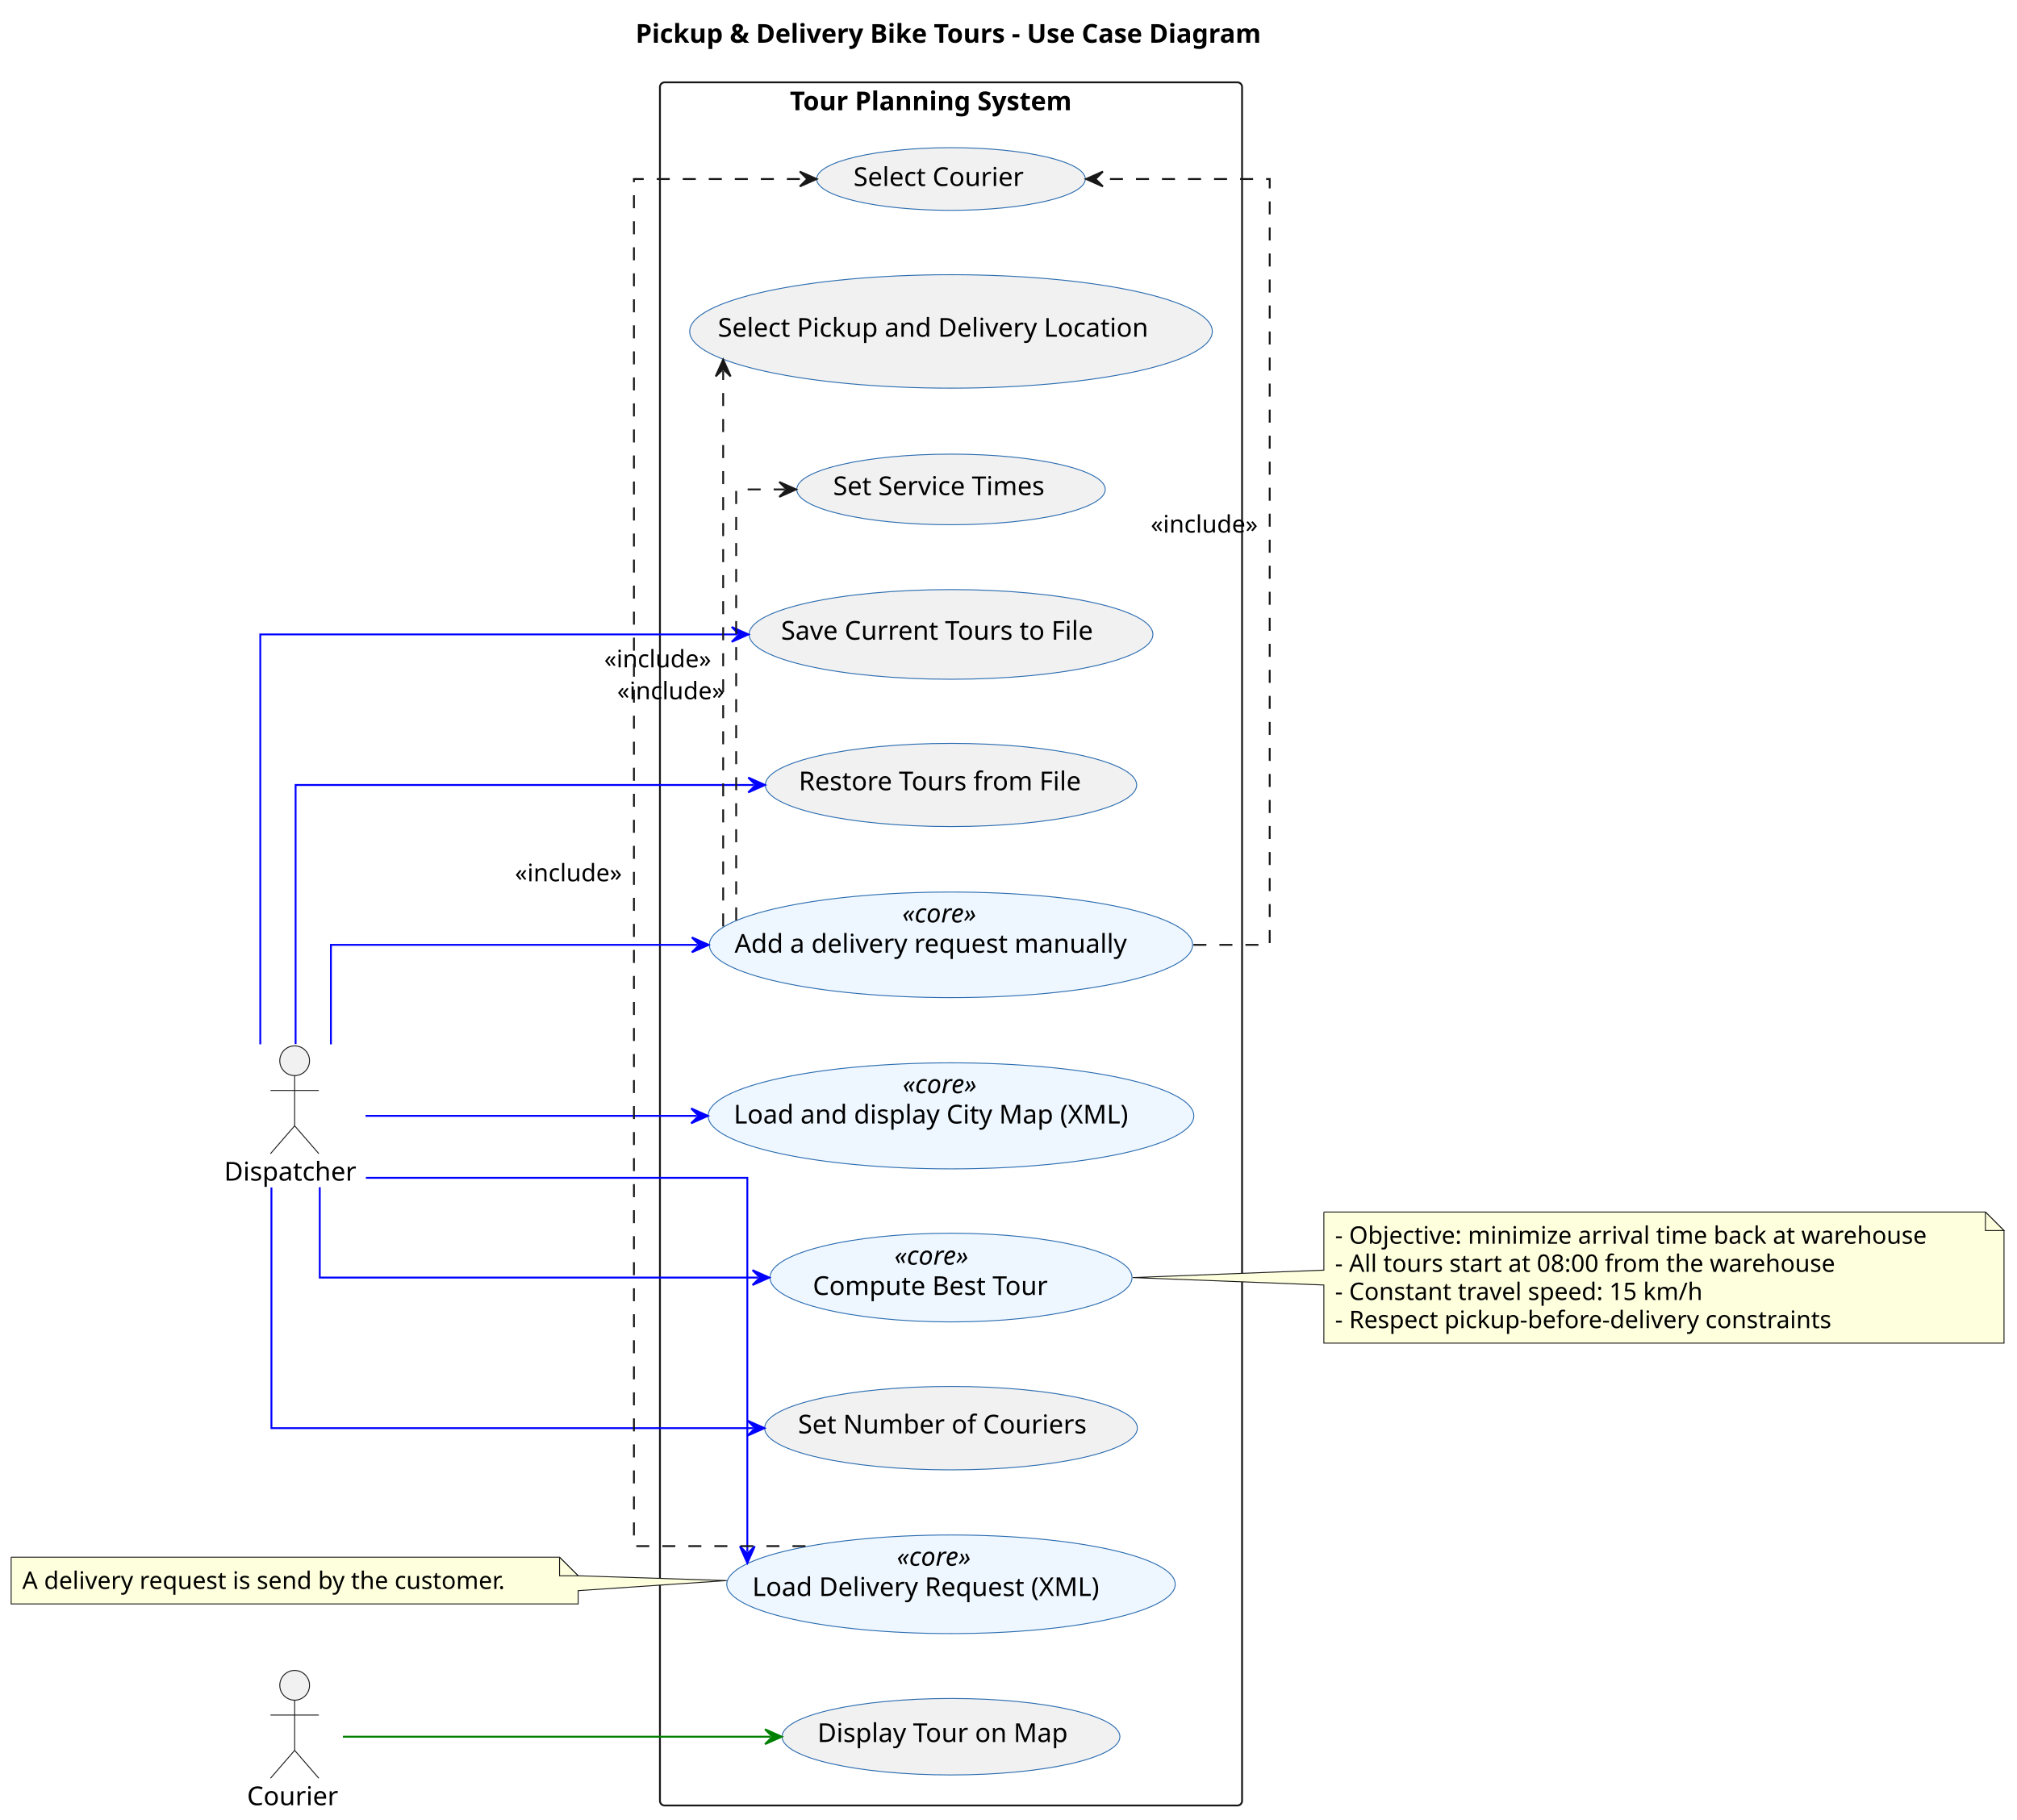
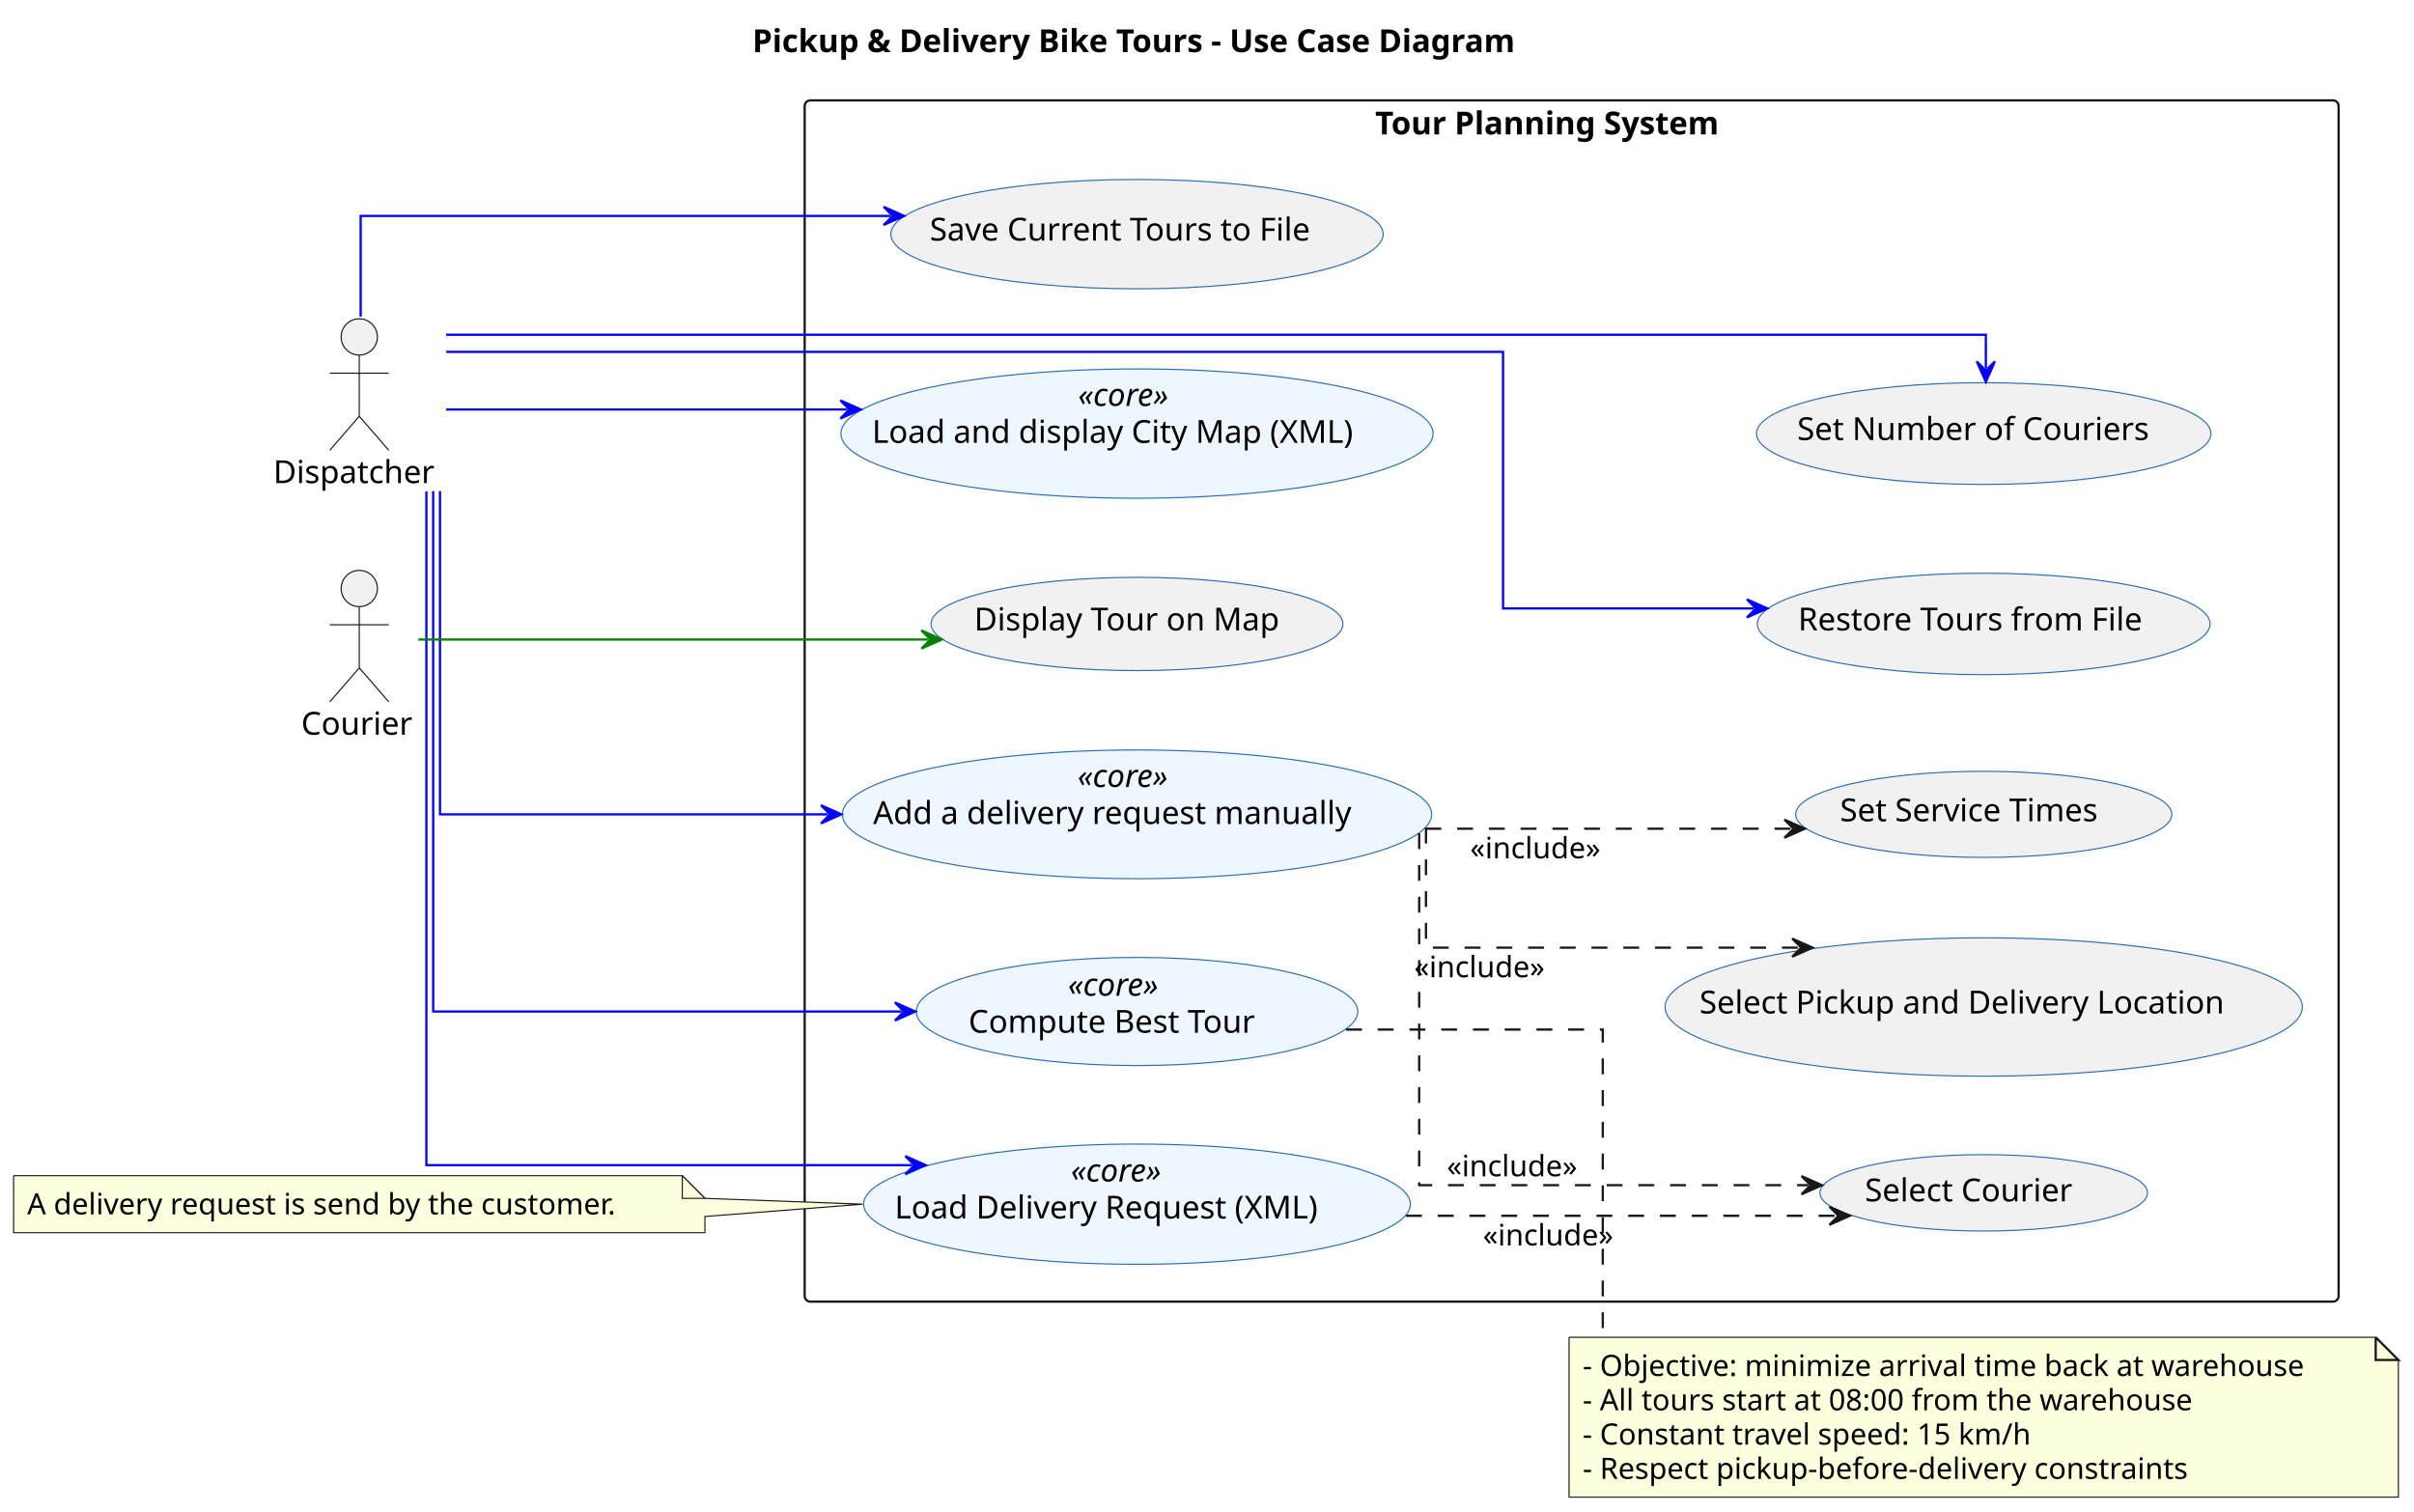
- <svg xmlns="http://www.w3.org/2000/svg" contentStyleType="text/css" data-diagram-type="DESCRIPTION" height="979px" preserveAspectRatio="none" style="width:1085px;height:979px;background:#FFFFFF;" version="1.1" viewBox="0 0 1085 979" width="1085px" zoomAndPan="magnify">
+ <svg xmlns="http://www.w3.org/2000/svg" contentStyleType="text/css" data-diagram-type="DESCRIPTION" height="667px" preserveAspectRatio="none" style="width:1065px;height:667px;background:#FFFFFF;" version="1.1" viewBox="0 0 1065 667" width="1065px" zoomAndPan="magnify">
  <defs />
  <g>
-     <text fill="#000000" font-family="sans-serif" font-size="14" font-weight="bold" lengthAdjust="spacing" textLength="387.256" x="341.879" y="22.995">Pickup &amp; Delivery Bike Tours - Use Case Diagram</text>
+     <text fill="#000000" font-family="sans-serif" font-size="14" font-weight="bold" lengthAdjust="spacing" textLength="387.256" x="331.924" y="22.995">Pickup &amp; Delivery Bike Tours - Use Case Diagram</text>
    <g class="cluster" data-entity="System" data-source-line="12" data-uid="ent0004" id="cluster_System">
-       <rect fill="none" height="927" rx="2.5" ry="2.5" style="stroke:#181818;stroke-width:1;" width="313.14" x="355" y="44.297" />
-       <text fill="#000000" font-family="sans-serif" font-size="14" font-weight="bold" lengthAdjust="spacing" textLength="173.332" x="424.904" y="59.292">Tour Planning System</text>
+       <rect fill="none" height="530" rx="2.5" ry="2.5" style="stroke:#181818;stroke-width:1;" width="676.74" x="355" y="44.297" />
+       <text fill="#000000" font-family="sans-serif" font-size="14" font-weight="bold" lengthAdjust="spacing" textLength="173.332" x="606.704" y="59.292">Tour Planning System</text>
    </g>
    <g class="entity" data-entity="UC_Load" data-source-line="14" data-uid="ent0005" id="entity_UC_Load">
-       <ellipse cx="511.566" cy="600.3" fill="#EEF7FF" rx="130.616" ry="28.523" style="stroke:#2B6CB0;stroke-width:0.5;" />
-       <text fill="#000000" font-family="sans-serif" font-size="14" font-style="italic" lengthAdjust="spacing" textLength="47.763" x="485.56" y="588.109">«core»</text>
-       <text fill="#000000" font-family="sans-serif" font-size="14" lengthAdjust="spacing" textLength="229.51" x="394.686" y="604.406">Load and display City Map (XML)</text>
+       <ellipse cx="501.616" cy="191.3" fill="#EEF7FF" rx="130.616" ry="28.523" style="stroke:#2B6CB0;stroke-width:0.5;" />
+       <text fill="#000000" font-family="sans-serif" font-size="14" font-style="italic" lengthAdjust="spacing" textLength="47.763" x="475.61" y="179.109">«core»</text>
+       <text fill="#000000" font-family="sans-serif" font-size="14" lengthAdjust="spacing" textLength="229.51" x="384.736" y="195.406">Load and display City Map (XML)</text>
    </g>
    <g class="entity" data-entity="UC_Receive" data-source-line="15" data-uid="ent0006" id="entity_UC_Receive">
-       <ellipse cx="511.57" cy="852.299" fill="#EEF7FF" rx="120.609" ry="26.522" style="stroke:#2B6CB0;stroke-width:0.5;" />
-       <text fill="#000000" font-family="sans-serif" font-size="14" font-style="italic" lengthAdjust="spacing" textLength="47.763" x="482.382" y="842.31">«core»</text>
-       <text fill="#000000" font-family="sans-serif" font-size="14" lengthAdjust="spacing" textLength="203.185" x="404.671" y="858.606">Load Delivery Request (XML)</text>
+       <ellipse cx="501.62" cy="531.299" fill="#EEF7FF" rx="120.609" ry="26.522" style="stroke:#2B6CB0;stroke-width:0.5;" />
+       <text fill="#000000" font-family="sans-serif" font-size="14" font-style="italic" lengthAdjust="spacing" textLength="47.763" x="472.432" y="521.31">«core»</text>
+       <text fill="#000000" font-family="sans-serif" font-size="14" lengthAdjust="spacing" textLength="203.185" x="394.721" y="537.606">Load Delivery Request (XML)</text>
    </g>
    <g class="entity" data-entity="UC_Compute" data-source-line="16" data-uid="ent0007" id="entity_UC_Compute">
-       <ellipse cx="511.571" cy="687.294" fill="#EEF7FF" rx="97.381" ry="23.857" style="stroke:#2B6CB0;stroke-width:0.5;" />
-       <text fill="#000000" font-family="sans-serif" font-size="14" font-style="italic" lengthAdjust="spacing" textLength="47.763" x="481.103" y="680.35">«core»</text>
-       <text fill="#000000" font-family="sans-serif" font-size="14" lengthAdjust="spacing" textLength="135.488" x="437.24" y="696.647">Compute Best Tour</text>
+       <ellipse cx="501.621" cy="446.294" fill="#EEF7FF" rx="97.381" ry="23.857" style="stroke:#2B6CB0;stroke-width:0.5;" />
+       <text fill="#000000" font-family="sans-serif" font-size="14" font-style="italic" lengthAdjust="spacing" textLength="47.763" x="471.153" y="439.35">«core»</text>
+       <text fill="#000000" font-family="sans-serif" font-size="14" lengthAdjust="spacing" textLength="135.488" x="427.29" y="455.647">Compute Best Tour</text>
    </g>
    <g class="entity" data-entity="UC_SetCouriers" data-source-line="18" data-uid="ent0008" id="entity_UC_SetCouriers">
-       <ellipse cx="511.574" cy="768.296" fill="#F1F1F1" rx="100.244" ry="22.449" style="stroke:#2B6CB0;stroke-width:0.5;" />
-       <text fill="#000000" font-family="sans-serif" font-size="14" lengthAdjust="spacing" textLength="164.596" x="429.276" y="771.142">Set Number of Couriers</text>
+       <ellipse cx="875.174" cy="191.296" fill="#F1F1F1" rx="100.244" ry="22.449" style="stroke:#2B6CB0;stroke-width:0.5;" />
+       <text fill="#000000" font-family="sans-serif" font-size="14" lengthAdjust="spacing" textLength="164.596" x="792.876" y="194.142">Set Number of Couriers</text>
    </g>
    <g class="entity" data-entity="UC_SelectCourier" data-source-line="20" data-uid="ent0009" id="entity_UC_SelectCourier">
-       <ellipse cx="511.567" cy="96.298" fill="#F1F1F1" rx="72.257" ry="16.852" style="stroke:#2B6CB0;stroke-width:0.5;" />
-       <text fill="#000000" font-family="sans-serif" font-size="14" lengthAdjust="spacing" textLength="98.868" x="459.133" y="100.046">Select Courier</text>
+       <ellipse cx="875.167" cy="526.298" fill="#F1F1F1" rx="72.257" ry="16.852" style="stroke:#2B6CB0;stroke-width:0.5;" />
+       <text fill="#000000" font-family="sans-serif" font-size="14" lengthAdjust="spacing" textLength="98.868" x="822.733" y="530.046">Select Courier</text>
    </g>
    <g class="entity" data-entity="UC_Pickup_Delivery" data-source-line="21" data-uid="ent0010" id="entity_UC_Pickup_Delivery">
-       <ellipse cx="511.57" cy="178.301" fill="#F1F1F1" rx="140.57" ry="30.514" style="stroke:#2B6CB0;stroke-width:0.5;" />
-       <text fill="#000000" font-family="sans-serif" font-size="14" lengthAdjust="spacing" textLength="250.797" x="386.171" y="181.148">Select Pickup and Delivery Location</text>
+       <ellipse cx="875.17" cy="444.301" fill="#F1F1F1" rx="140.57" ry="30.514" style="stroke:#2B6CB0;stroke-width:0.5;" />
+       <text fill="#000000" font-family="sans-serif" font-size="14" lengthAdjust="spacing" textLength="250.797" x="749.771" y="447.147">Select Pickup and Delivery Location</text>
    </g>
    <g class="entity" data-entity="UC_ServiceTimes" data-source-line="22" data-uid="ent0011" id="entity_UC_ServiceTimes">
-       <ellipse cx="511.575" cy="263.302" fill="#F1F1F1" rx="82.975" ry="18.995" style="stroke:#2B6CB0;stroke-width:0.5;" />
-       <text fill="#000000" font-family="sans-serif" font-size="14" lengthAdjust="spacing" textLength="125.617" x="448.164" y="266.352">Set Service Times</text>
+       <ellipse cx="875.175" cy="359.302" fill="#F1F1F1" rx="82.975" ry="18.995" style="stroke:#2B6CB0;stroke-width:0.5;" />
+       <text fill="#000000" font-family="sans-serif" font-size="14" lengthAdjust="spacing" textLength="125.617" x="811.764" y="362.352">Set Service Times</text>
    </g>
    <g class="entity" data-entity="UC_DisplayTour" data-source-line="24" data-uid="ent0012" id="entity_UC_DisplayTour">
-       <ellipse cx="511.57" cy="934.299" fill="#F1F1F1" rx="90.86" ry="20.572" style="stroke:#2B6CB0;stroke-width:0.5;" />
-       <text fill="#000000" font-family="sans-serif" font-size="14" lengthAdjust="spacing" textLength="143.685" x="439.728" y="937.145">Display Tour on Map</text>
+       <ellipse cx="501.62" cy="275.299" fill="#F1F1F1" rx="90.86" ry="20.572" style="stroke:#2B6CB0;stroke-width:0.5;" />
+       <text fill="#000000" font-family="sans-serif" font-size="14" lengthAdjust="spacing" textLength="143.685" x="429.777" y="278.146">Display Tour on Map</text>
    </g>
    <g class="entity" data-entity="UC_Save" data-source-line="26" data-uid="ent0013" id="entity_UC_Save">
-       <ellipse cx="511.567" cy="341.296" fill="#F1F1F1" rx="108.597" ry="24.119" style="stroke:#2B6CB0;stroke-width:0.5;" />
-       <text fill="#000000" font-family="sans-serif" font-size="14" lengthAdjust="spacing" textLength="182.841" x="420.146" y="344.143">Save Current Tours to File</text>
+       <ellipse cx="501.617" cy="103.296" fill="#F1F1F1" rx="108.597" ry="24.119" style="stroke:#2B6CB0;stroke-width:0.5;" />
+       <text fill="#000000" font-family="sans-serif" font-size="14" lengthAdjust="spacing" textLength="182.841" x="410.196" y="106.143">Save Current Tours to File</text>
    </g>
    <g class="entity" data-entity="UC_Restore" data-source-line="27" data-uid="ent0014" id="entity_UC_Restore">
-       <ellipse cx="511.565" cy="422.292" fill="#F1F1F1" rx="99.875" ry="22.375" style="stroke:#2B6CB0;stroke-width:0.5;" />
-       <text fill="#000000" font-family="sans-serif" font-size="14" lengthAdjust="spacing" textLength="163.782" x="429.674" y="425.139">Restore Tours from File</text>
+       <ellipse cx="875.165" cy="275.292" fill="#F1F1F1" rx="99.875" ry="22.375" style="stroke:#2B6CB0;stroke-width:0.5;" />
+       <text fill="#000000" font-family="sans-serif" font-size="14" lengthAdjust="spacing" textLength="163.782" x="793.274" y="278.139">Restore Tours from File</text>
    </g>
    <g class="entity" data-entity="UC_addDeliveryManual" data-source-line="29" data-uid="ent0015" id="entity_UC_addDeliveryManual">
-       <ellipse cx="511.571" cy="508.293" fill="#EEF7FF" rx="129.981" ry="28.396" style="stroke:#2B6CB0;stroke-width:0.5;" />
-       <text fill="#000000" font-family="sans-serif" font-size="14" font-style="italic" lengthAdjust="spacing" textLength="47.763" x="485.315" y="496.243">«core»</text>
-       <text fill="#000000" font-family="sans-serif" font-size="14" lengthAdjust="spacing" textLength="228.081" x="395.156" y="512.539">Add a delivery request manually</text>
+       <ellipse cx="501.621" cy="359.293" fill="#EEF7FF" rx="129.981" ry="28.396" style="stroke:#2B6CB0;stroke-width:0.5;" />
+       <text fill="#000000" font-family="sans-serif" font-size="14" font-style="italic" lengthAdjust="spacing" textLength="47.763" x="475.365" y="347.243">«core»</text>
+       <text fill="#000000" font-family="sans-serif" font-size="14" lengthAdjust="spacing" textLength="228.081" x="385.206" y="363.539">Add a delivery request manually</text>
    </g>
    <g class="entity" data-entity="Dispatcher" data-source-line="9" data-uid="ent0002" id="entity_Dispatcher">
-       <ellipse cx="158.499" cy="570.647" fill="#F1F1F1" rx="8" ry="8" style="stroke:#181818;stroke-width:0.5;" />
-       <path d="M158.499,578.647 L158.499,605.647 M145.499,586.647 L171.499,586.647 M158.499,605.647 L145.499,620.647 M158.499,605.647 L171.499,620.647" fill="none" style="stroke:#181818;stroke-width:0.5;" />
-       <text fill="#000000" font-family="sans-serif" font-size="14" lengthAdjust="spacing" textLength="75.858" x="120.57" y="635.142">Dispatcher</text>
+       <ellipse cx="158.499" cy="148.657" fill="#F1F1F1" rx="8" ry="8" style="stroke:#181818;stroke-width:0.5;" />
+       <path d="M158.499,156.657 L158.499,183.657 M145.499,164.657 L171.499,164.657 M158.499,183.657 L145.499,198.657 M158.499,183.657 L171.499,198.657" fill="none" style="stroke:#181818;stroke-width:0.5;" />
+       <text fill="#000000" font-family="sans-serif" font-size="14" lengthAdjust="spacing" textLength="75.858" x="120.57" y="213.152">Dispatcher</text>
    </g>
    <g class="entity" data-entity="Courier" data-source-line="10" data-uid="ent0003" id="entity_Courier">
-       <ellipse cx="158.504" cy="906.647" fill="#F1F1F1" rx="8" ry="8" style="stroke:#181818;stroke-width:0.5;" />
-       <path d="M158.504,914.647 L158.504,941.647 M145.504,922.647 L171.504,922.647 M158.504,941.647 L145.504,956.647 M158.504,941.647 L171.504,956.647" fill="none" style="stroke:#181818;stroke-width:0.5;" />
-       <text fill="#000000" font-family="sans-serif" font-size="14" lengthAdjust="spacing" textLength="51.228" x="132.89" y="971.142">Courier</text>
+       <ellipse cx="158.504" cy="259.657" fill="#F1F1F1" rx="8" ry="8" style="stroke:#181818;stroke-width:0.5;" />
+       <path d="M158.504,267.657 L158.504,294.657 M145.504,275.657 L171.504,275.657 M158.504,294.657 L145.504,309.657 M158.504,294.657 L171.504,309.657" fill="none" style="stroke:#181818;stroke-width:0.5;" />
+       <text fill="#000000" font-family="sans-serif" font-size="14" lengthAdjust="spacing" textLength="51.228" x="132.89" y="324.152">Courier</text>
    </g>
-     <g class="entity" data-entity="GMN28" data-source-line="51" data-uid="ent0029" id="entity_GMN28">
-       <path d="M712.14,652.027 L712.14,683.297 L609.34,687.297 L712.14,691.297 L712.14,722.558 A0,0 0 0 0 712.14,722.558 L1078.014,722.558 A0,0 0 0 0 1078.014,722.558 L1078.014,662.027 L1068.014,652.027 L712.14,652.027 A0,0 0 0 0 712.14,652.027" fill="#FEFFDD" style="stroke:#181818;stroke-width:0.5;" />
-       <path d="M1068.014,652.027 L1068.014,662.027 L1078.014,662.027 L1068.014,652.027" fill="#FEFFDD" style="stroke:#181818;stroke-width:0.5;" />
-       <text fill="#000000" font-family="sans-serif" font-size="13" lengthAdjust="spacing" textLength="344.875" x="718.14" y="669.094">- Objective: minimize arrival time back at warehouse</text>
-       <text fill="#000000" font-family="sans-serif" font-size="13" lengthAdjust="spacing" textLength="291.097" x="718.14" y="684.227">- All tours start at 08:00 from the warehouse</text>
-       <text fill="#000000" font-family="sans-serif" font-size="13" lengthAdjust="spacing" textLength="214.513" x="718.14" y="699.359">- Constant travel speed: 15 km/h</text>
-       <text fill="#000000" font-family="sans-serif" font-size="13" lengthAdjust="spacing" textLength="288.368" x="718.14" y="714.492">- Respect pickup-before-delivery constraints</text>
+     <g class="entity" data-entity="GMN42" data-source-line="74" data-uid="ent0043" id="entity_GMN42">
+       <path d="M692.23,590.037 L692.23,660.568 L1058.104,660.568 L1058.104,600.037 L1048.104,590.037 L692.23,590.037" fill="#FEFFDD" style="stroke:#181818;stroke-width:0.5;" />
+       <path d="M1048.104,590.037 L1048.104,600.037 L1058.104,600.037 L1048.104,590.037" fill="#FEFFDD" style="stroke:#181818;stroke-width:1;" />
+       <text fill="#000000" font-family="sans-serif" font-size="13" lengthAdjust="spacing" textLength="344.875" x="698.23" y="607.104">- Objective: minimize arrival time back at warehouse</text>
+       <text fill="#000000" font-family="sans-serif" font-size="13" lengthAdjust="spacing" textLength="291.097" x="698.23" y="622.237">- All tours start at 08:00 from the warehouse</text>
+       <text fill="#000000" font-family="sans-serif" font-size="13" lengthAdjust="spacing" textLength="214.513" x="698.23" y="637.369">- Constant travel speed: 15 km/h</text>
+       <text fill="#000000" font-family="sans-serif" font-size="13" lengthAdjust="spacing" textLength="288.368" x="698.23" y="652.502">- Respect pickup-before-delivery constraints</text>
    </g>
-     <g class="entity" data-entity="GMN31" data-source-line="58" data-uid="ent0032" id="entity_GMN31">
-       <path d="M6,837.727 L6,862.86 A0,0 0 0 0 6,862.86 L311,862.86 A0,0 0 0 0 311,862.86 L311,855.727 L390.98,850.297 L311,847.727 L311,847.727 L301,837.727 L6,837.727 A0,0 0 0 0 6,837.727" fill="#FEFFDD" style="stroke:#181818;stroke-width:0.5;" />
-       <path d="M301,837.727 L301,847.727 L311,847.727 L301,837.727" fill="#FEFFDD" style="stroke:#181818;stroke-width:0.5;" />
-       <text fill="#000000" font-family="sans-serif" font-size="13" lengthAdjust="spacing" textLength="284" x="12" y="854.794">A delivery request is send by the customer.</text>
+     <g class="entity" data-entity="GMN45" data-source-line="81" data-uid="ent0046" id="entity_GMN45">
+       <path d="M6,518.737 L6,543.87 A0,0 0 0 0 6,543.87 L311,543.87 A0,0 0 0 0 311,543.87 L311,536.737 L380.58,531.297 L311,528.737 L311,528.737 L301,518.737 L6,518.737 A0,0 0 0 0 6,518.737" fill="#FEFFDD" style="stroke:#181818;stroke-width:0.5;" />
+       <path d="M301,518.737 L301,528.737 L311,528.737 L301,518.737" fill="#FEFFDD" style="stroke:#181818;stroke-width:0.5;" />
+       <text fill="#000000" font-family="sans-serif" font-size="13" lengthAdjust="spacing" textLength="284" x="12" y="535.804">A delivery request is send by the customer.</text>
    </g>
-     <g class="link" data-entity-1="Dispatcher" data-entity-2="UC_Load" data-source-line="33" data-uid="lnk16" id="link_Dispatcher_UC_Load">
-       <path d="M196.62,600.297 C240.57,600.297 309.21,600.297 374.79,600.297" fill="none" id="Dispatcher-to-UC_Load" style="stroke:#0000FF;stroke-width:1;" />
-       <polygon fill="#0000FF" points="380.79,600.297,371.79,596.297,375.79,600.297,371.79,604.297,380.79,600.297" style="stroke:#0000FF;stroke-width:1;" />
+     <g class="link" data-entity-1="UC_Receive" data-entity-2="UC_SelectCourier" data-source-line="70" data-uid="lnk41" id="link_UC_Receive_UC_SelectCourier">
+       <path d="M620.32,536.417 C685.59,536.417 757.7,536.417 810.09,536.417" fill="none" id="UC_Receive-to-UC_SelectCourier" style="stroke:#181818;stroke-width:1;stroke-dasharray:7.0,7.0;" />
+       <polygon fill="#181818" points="816.09,536.417,807.09,532.417,811.09,536.417,807.09,540.417,816.09,536.417" style="stroke:#181818;stroke-width:1;" />
+       <text fill="#000000" font-family="sans-serif" font-size="13" lengthAdjust="spacing" textLength="63.007" x="654.21" y="549.484">«include»</text>
    </g>
-     <g class="link" data-entity-1="Dispatcher" data-entity-2="UC_SetCouriers" data-source-line="34" data-uid="lnk17" id="link_Dispatcher_UC_SetCouriers">
-       <path d="M146.01,638.837 C146.01,688.437 146.01,768.297 146.01,768.297 C146.01,768.297 296.98,768.297 405.2,768.297" fill="none" id="Dispatcher-to-UC_SetCouriers" style="stroke:#0000FF;stroke-width:1;" />
-       <polygon fill="#0000FF" points="411.2,768.297,402.2,764.297,406.2,768.297,402.2,772.297,411.2,768.297" style="stroke:#0000FF;stroke-width:1;" />
+     <g class="link" data-entity-1="UC_addDeliveryManual" data-entity-2="UC_ServiceTimes" data-source-line="67" data-uid="lnk38" id="link_UC_addDeliveryManual_UC_ServiceTimes">
+       <path d="M628.87,365.637 C684.37,365.637 741.7,365.637 790.25,365.637" fill="none" id="UC_addDeliveryManual-to-UC_ServiceTimes" style="stroke:#181818;stroke-width:1;stroke-dasharray:7.0,7.0;" />
+       <polygon fill="#181818" points="796.25,365.637,787.25,361.637,791.25,365.637,787.25,369.637,796.25,365.637" style="stroke:#181818;stroke-width:1;" />
+       <text fill="#000000" font-family="sans-serif" font-size="13" lengthAdjust="spacing" textLength="63.007" x="648.56" y="378.704">«include»</text>
    </g>
-     <g class="link" data-entity-1="Dispatcher" data-entity-2="UC_addDeliveryManual" data-source-line="35" data-uid="lnk18" id="link_Dispatcher_UC_addDeliveryManual">
-       <path d="M178.01,561.817 C178.01,536.607 178.01,508.297 178.01,508.297 C178.01,508.297 281.62,508.297 375.18,508.297" fill="none" id="Dispatcher-to-UC_addDeliveryManual" style="stroke:#0000FF;stroke-width:1;" />
-       <polygon fill="#0000FF" points="381.18,508.297,372.18,504.297,376.18,508.297,372.18,512.297,381.18,508.297" style="stroke:#0000FF;stroke-width:1;" />
+     <g class="link" data-entity-1="Dispatcher" data-entity-2="UC_Load" data-source-line="56" data-uid="lnk30" id="link_Dispatcher_UC_Load">
+       <path d="M196.86,180.667 C240.93,180.667 309.44,180.667 373.76,180.667" fill="none" id="Dispatcher-to-UC_Load" style="stroke:#0000FF;stroke-width:1;" />
+       <polygon fill="#0000FF" points="379.76,180.667,370.76,176.667,374.76,180.667,370.76,184.667,379.76,180.667" style="stroke:#0000FF;stroke-width:1;" />
    </g>
-     <g class="link" data-entity-1="Dispatcher" data-entity-2="UC_Receive" data-source-line="36" data-uid="lnk19" id="link_Dispatcher_UC_Receive">
-       <path d="M196.82,633.637 C265.39,633.637 402.01,633.637 402.01,633.637 C402.01,633.637 402.01,789.857 402.01,834.847" fill="none" id="Dispatcher-to-UC_Receive" style="stroke:#0000FF;stroke-width:1;" />
-       <polygon fill="#0000FF" points="402.01,840.847,406.01,831.847,402.01,835.847,398.01,831.847,402.01,840.847" style="stroke:#0000FF;stroke-width:1;" />
+     <g class="link" data-entity-1="Dispatcher" data-entity-2="UC_SetCouriers" data-source-line="57" data-uid="lnk31" id="link_Dispatcher_UC_SetCouriers">
+       <path d="M196.83,147.697 C345.53,147.697 876.11,147.697 876.11,147.697 C876.11,147.697 876.11,151.927 876.11,162.477" fill="none" id="Dispatcher-to-UC_SetCouriers" style="stroke:#0000FF;stroke-width:1;" />
+       <polygon fill="#0000FF" points="876.11,168.477,880.11,159.477,876.11,163.477,872.11,159.477,876.11,168.477" style="stroke:#0000FF;stroke-width:1;" />
    </g>
-     <g class="link" data-entity-1="Dispatcher" data-entity-2="UC_Save" data-source-line="37" data-uid="lnk20" id="link_Dispatcher_UC_Save">
-       <path d="M140.01,561.797 C140.01,489.657 140.01,341.297 140.01,341.297 C140.01,341.297 286.97,341.297 396.6,341.297" fill="none" id="Dispatcher-to-UC_Save" style="stroke:#0000FF;stroke-width:1;" />
-       <polygon fill="#0000FF" points="402.6,341.297,393.6,337.297,397.6,341.297,393.6,345.297,402.6,341.297" style="stroke:#0000FF;stroke-width:1;" />
+     <g class="link" data-entity-1="Dispatcher" data-entity-2="UC_addDeliveryManual" data-source-line="58" data-uid="lnk32" id="link_Dispatcher_UC_addDeliveryManual">
+       <path d="M194.11,216.687 C194.11,269.817 194.11,359.297 194.11,359.297 C194.11,359.297 281.39,359.297 365.2,359.297" fill="none" id="Dispatcher-to-UC_addDeliveryManual" style="stroke:#0000FF;stroke-width:1;" />
+       <polygon fill="#0000FF" points="371.2,359.297,362.2,355.297,366.2,359.297,362.2,363.297,371.2,359.297" style="stroke:#0000FF;stroke-width:1;" />
    </g>
-     <g class="link" data-entity-1="Dispatcher" data-entity-2="UC_Restore" data-source-line="38" data-uid="lnk21" id="link_Dispatcher_UC_Restore">
-       <path d="M159.01,561.677 C159.01,509.327 159.01,422.297 159.01,422.297 C159.01,422.297 301.25,422.297 405.49,422.297" fill="none" id="Dispatcher-to-UC_Restore" style="stroke:#0000FF;stroke-width:1;" />
-       <polygon fill="#0000FF" points="411.49,422.297,402.49,418.297,406.49,422.297,402.49,426.297,411.49,422.297" style="stroke:#0000FF;stroke-width:1;" />
+     <g class="link" data-entity-1="Dispatcher" data-entity-2="UC_Receive" data-source-line="59" data-uid="lnk33" id="link_Dispatcher_UC_Receive">
+       <path d="M188.11,216.817 C188.11,305.017 188.11,514.087 188.11,514.087 C188.11,514.087 309.99,514.087 402.4,514.087" fill="none" id="Dispatcher-to-UC_Receive" style="stroke:#0000FF;stroke-width:1;" />
+       <polygon fill="#0000FF" points="408.4,514.087,399.4,510.087,403.4,514.087,399.4,518.087,408.4,514.087" style="stroke:#0000FF;stroke-width:1;" />
    </g>
-     <g class="link" data-entity-1="Dispatcher" data-entity-2="UC_Compute" data-source-line="39" data-uid="lnk22" id="link_Dispatcher_UC_Compute">
-       <path d="M172.01,638.707 C172.01,662.017 172.01,687.297 172.01,687.297 C172.01,687.297 307.5,687.297 407.81,687.297" fill="none" id="Dispatcher-to-UC_Compute" style="stroke:#0000FF;stroke-width:1;" />
-       <polygon fill="#0000FF" points="413.81,687.297,404.81,683.297,408.81,687.297,404.81,691.297,413.81,687.297" style="stroke:#0000FF;stroke-width:1;" />
+     <g class="link" data-entity-1="Dispatcher" data-entity-2="UC_Save" data-source-line="60" data-uid="lnk34" id="link_Dispatcher_UC_Save">
+       <path d="M159.11,139.697 C159.11,118.017 159.11,95.257 159.11,95.257 C159.11,95.257 291.96,95.257 392.85,95.257" fill="none" id="Dispatcher-to-UC_Save" style="stroke:#0000FF;stroke-width:1;" />
+       <polygon fill="#0000FF" points="398.85,95.257,389.85,91.257,393.85,95.257,389.85,99.257,398.85,95.257" style="stroke:#0000FF;stroke-width:1;" />
    </g>
-     <g class="link" data-entity-1="Courier" data-entity-2="UC_DisplayTour" data-source-line="41" data-uid="lnk23" id="link_Courier_UC_DisplayTour">
-       <path d="M184.46,934.297 C233.51,934.297 335.92,934.297 414.52,934.297" fill="none" id="Courier-to-UC_DisplayTour" style="stroke:#008000;stroke-width:1;" />
-       <polygon fill="#008000" points="420.52,934.297,411.52,930.297,415.52,934.297,411.52,938.297,420.52,934.297" style="stroke:#008000;stroke-width:1;" />
+     <g class="link" data-entity-1="Dispatcher" data-entity-2="UC_Restore" data-source-line="61" data-uid="lnk35" id="link_Dispatcher_UC_Restore">
+       <path d="M196.84,155.237 C314.6,155.237 663.11,155.237 663.11,155.237 C663.11,155.237 663.11,268.447 663.11,268.447 C663.11,268.447 717.4,268.447 773.68,268.447" fill="none" id="Dispatcher-to-UC_Restore" style="stroke:#0000FF;stroke-width:1;" />
+       <polygon fill="#0000FF" points="779.68,268.447,770.68,264.447,774.68,268.447,770.68,272.447,779.68,268.447" style="stroke:#0000FF;stroke-width:1;" />
    </g>
-     <g class="link" data-entity-1="UC_addDeliveryManual" data-entity-2="UC_ServiceTimes" data-source-line="44" data-uid="lnk24" id="link_UC_addDeliveryManual_UC_ServiceTimes">
-       <path d="M396.01,495.127 C396.01,444.237 396.01,263.297 396.01,263.297 C396.01,263.297 403.98,263.297 422.2,263.297" fill="none" id="UC_addDeliveryManual-to-UC_ServiceTimes" style="stroke:#181818;stroke-width:1;stroke-dasharray:7.0,7.0;" />
-       <polygon fill="#181818" points="428.2,263.297,419.2,259.297,423.2,263.297,419.2,267.297,428.2,263.297" style="stroke:#181818;stroke-width:1;" />
-       <text fill="#000000" font-family="sans-serif" font-size="13" lengthAdjust="spacing" textLength="63.007" x="332.01" y="376.184">«include»</text>
+     <g class="link" data-entity-1="Dispatcher" data-entity-2="UC_Compute" data-source-line="62" data-uid="lnk36" id="link_Dispatcher_UC_Compute">
+       <path d="M191.11,216.697 C191.11,290.807 191.11,446.297 191.11,446.297 C191.11,446.297 306.78,446.297 397.8,446.297" fill="none" id="Dispatcher-to-UC_Compute" style="stroke:#0000FF;stroke-width:1;" />
+       <polygon fill="#0000FF" points="403.8,446.297,394.8,442.297,398.8,446.297,394.8,450.297,403.8,446.297" style="stroke:#0000FF;stroke-width:1;" />
    </g>
-     <g class="link" data-entity-1="UC_addDeliveryManual" data-entity-2="UC_SelectCourier" data-source-line="45" data-uid="lnk25" id="link_UC_addDeliveryManual_UC_SelectCourier">
-       <path d="M641.95,508.297 C665.64,508.297 683.01,508.297 683.01,508.297 C683.01,508.297 683.01,96.297 683.01,96.297 C683.01,96.297 637.01,96.297 590.28,96.297" fill="none" id="UC_addDeliveryManual-to-UC_SelectCourier" style="stroke:#181818;stroke-width:1;stroke-dasharray:7.0,7.0;" />
-       <polygon fill="#181818" points="584.28,96.297,593.28,100.297,589.28,96.297,593.28,92.297,584.28,96.297" style="stroke:#181818;stroke-width:1;" />
-       <text fill="#000000" font-family="sans-serif" font-size="13" lengthAdjust="spacing" textLength="63.007" x="619.01" y="286.524">«include»</text>
+     <g class="link" data-entity-1="Courier" data-entity-2="UC_DisplayTour" data-source-line="64" data-uid="lnk37" id="link_Courier_UC_DisplayTour">
+       <path d="M184.57,282.157 C233.13,282.157 333.39,282.157 409.51,282.157" fill="none" id="Courier-to-UC_DisplayTour" style="stroke:#008000;stroke-width:1;" />
+       <polygon fill="#008000" points="415.51,282.157,406.51,278.157,410.51,282.157,406.51,286.157,415.51,282.157" style="stroke:#008000;stroke-width:1;" />
    </g>
-     <g class="link" data-entity-1="UC_addDeliveryManual" data-entity-2="UC_Pickup_Delivery" data-source-line="46" data-uid="lnk26" id="link_UC_addDeliveryManual_UC_Pickup_Delivery">
-       <path d="M389.01,498.417 C389.01,451.447 389.01,256.567 389.01,199.477" fill="none" id="UC_addDeliveryManual-to-UC_Pickup_Delivery" style="stroke:#181818;stroke-width:1;stroke-dasharray:7.0,7.0;" />
-       <polygon fill="#181818" points="389.01,193.477,385.01,202.477,389.01,198.477,393.01,202.477,389.01,193.477" style="stroke:#181818;stroke-width:1;" />
-       <text fill="#000000" font-family="sans-serif" font-size="13" lengthAdjust="spacing" textLength="63.007" x="325.01" y="359.014">«include»</text>
+     <g class="link" data-entity-1="UC_addDeliveryManual" data-entity-2="UC_SelectCourier" data-source-line="68" data-uid="lnk39" id="link_UC_addDeliveryManual_UC_SelectCourier">
+       <path d="M626.11,367.637 C626.11,400.987 626.11,522.927 626.11,522.927 C626.11,522.927 724.2,522.927 797.8,522.927" fill="none" id="UC_addDeliveryManual-to-UC_SelectCourier" style="stroke:#181818;stroke-width:1;stroke-dasharray:7.0,7.0;" />
+       <polygon fill="#181818" points="803.8,522.927,794.8,518.927,798.8,522.927,794.8,526.927,803.8,522.927" style="stroke:#181818;stroke-width:1;" />
+       <text fill="#000000" font-family="sans-serif" font-size="13" lengthAdjust="spacing" textLength="63.007" x="638.31" y="518.994">«include»</text>
    </g>
-     <g class="link" data-entity-1="UC_Receive" data-entity-2="UC_SelectCourier" data-source-line="47" data-uid="lnk27" id="link_UC_Receive_UC_SelectCourier">
-       <path d="M433.28,831.757 C388.44,831.757 341.01,831.757 341.01,831.757 C341.01,831.757 341.01,96.297 341.01,96.297 C341.01,96.297 386.75,96.297 433.24,96.297" fill="none" id="UC_Receive-to-UC_SelectCourier" style="stroke:#181818;stroke-width:1;stroke-dasharray:7.0,7.0;" />
-       <polygon fill="#181818" points="439.24,96.297,430.24,92.297,434.24,96.297,430.24,100.297,439.24,96.297" style="stroke:#181818;stroke-width:1;" />
-       <text fill="#000000" font-family="sans-serif" font-size="13" lengthAdjust="spacing" textLength="63.007" x="277.01" y="474.114">«include»</text>
+     <g class="link" data-entity-1="UC_addDeliveryManual" data-entity-2="UC_Pickup_Delivery" data-source-line="69" data-uid="lnk40" id="link_UC_addDeliveryManual_UC_Pickup_Delivery">
+       <path d="M629.11,365.157 C629.11,380.037 629.11,418.117 629.11,418.117 C629.11,418.117 721.34,418.117 793.67,418.117" fill="none" id="UC_addDeliveryManual-to-UC_Pickup_Delivery" style="stroke:#181818;stroke-width:1;stroke-dasharray:7.0,7.0;" />
+       <polygon fill="#181818" points="799.67,418.117,790.67,414.117,794.67,418.117,790.67,422.117,799.67,418.117" style="stroke:#181818;stroke-width:1;" />
+       <text fill="#000000" font-family="sans-serif" font-size="13" lengthAdjust="spacing" textLength="63.007" x="623.91" y="431.184">«include»</text>
+     </g>
+     <g class="link" data-entity-1="UC_Compute" data-entity-2="GMN42" data-source-line="74" data-uid="lnk44" id="link_UC_Compute_GMN42">
+       <path d="M593.84,454.257 C648.47,454.257 707.11,454.257 707.11,454.257 C707.11,454.257 707.11,539.757 707.11,589.857" fill="none" id="UC_Compute-GMN42" style="stroke:#181818;stroke-width:1;stroke-dasharray:7.0,7.0;" />
    </g>
  </g>
</svg>
